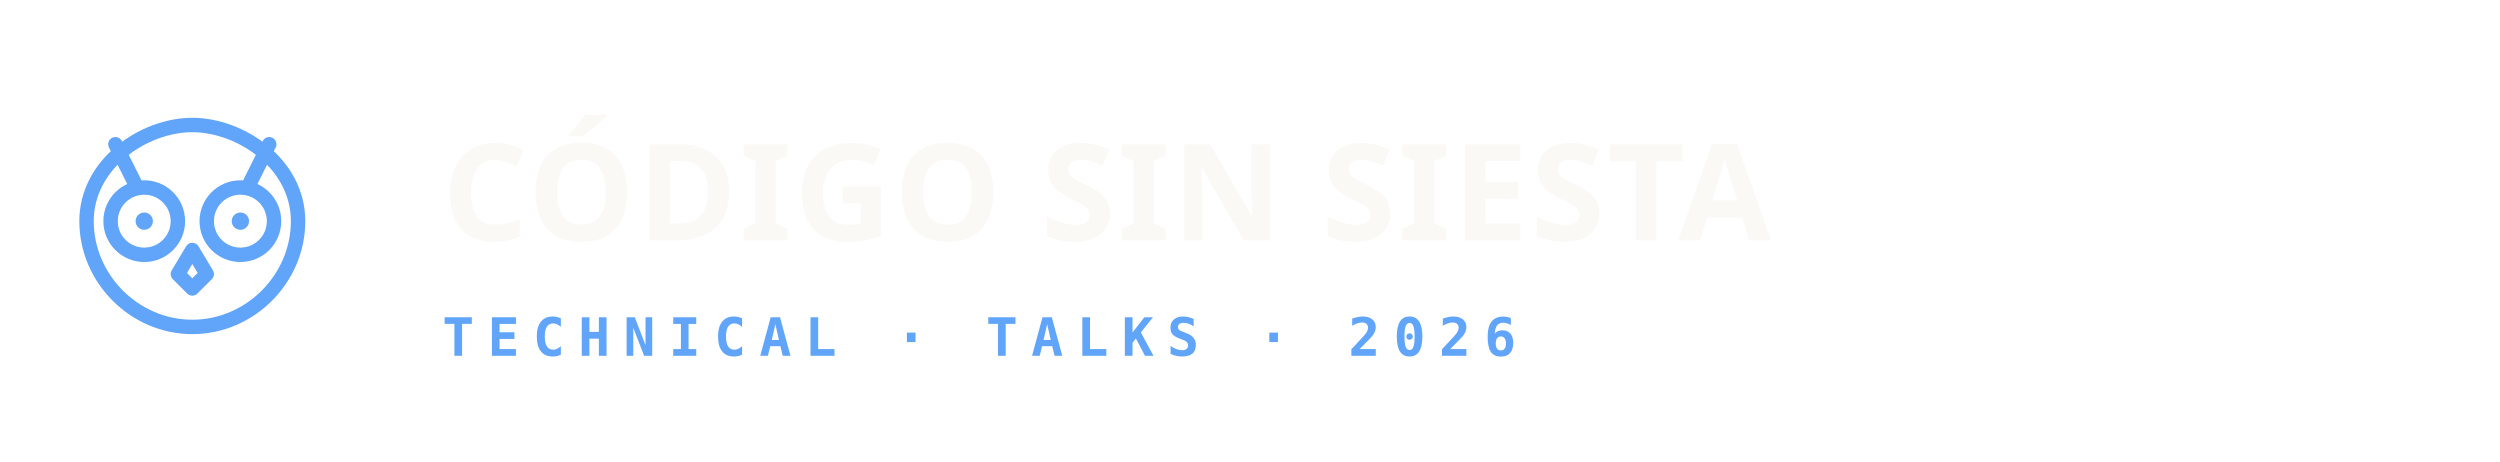
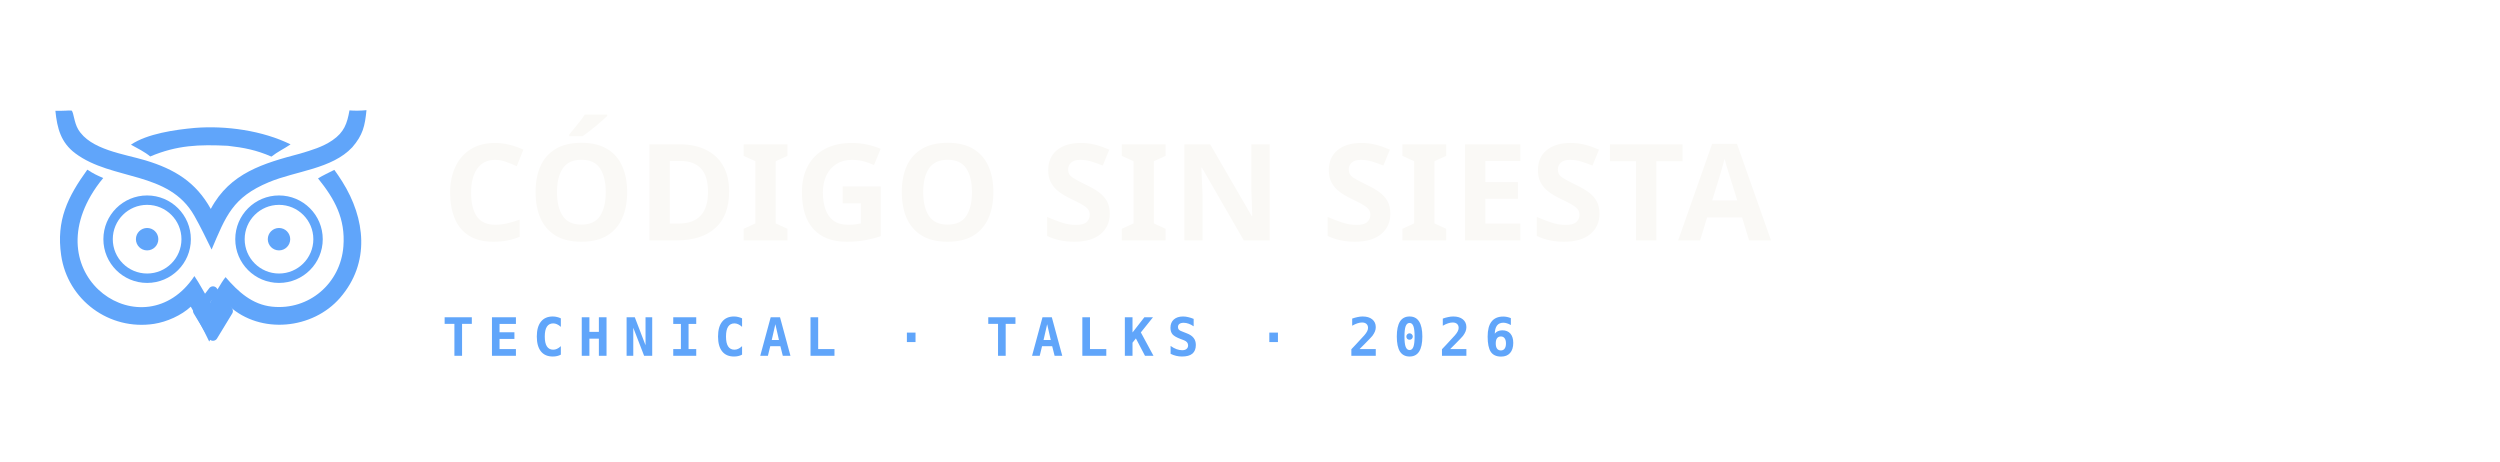
<svg xmlns="http://www.w3.org/2000/svg" viewBox="0 0 520 96" fill="none">
-   <g transform="translate(8 16) scale(1)" stroke="#60A5FA" stroke-width="3" stroke-linecap="round" stroke-linejoin="round" fill="none">
-     <path d="M16 14 L20 22" />
-     <path d="M48 14 L44 22" />
-     <path d="M10 30 C 10 18, 22 10, 32 10 C 42 10, 54 18, 54 30 C 54 42, 44 52, 32 52 C 20 52, 10 42, 10 30 Z" />
-     <circle cx="22" cy="30" r="7" />
-     <circle cx="42" cy="30" r="7" />
-     <circle cx="22" cy="30" r="1.8" fill="#60A5FA" stroke="none" />
-     <circle cx="42" cy="30" r="1.8" fill="#60A5FA" stroke="none" />
-     <path d="M32 36 L29 41 L32 44 L35 41 Z" />
-   </g>
+   <svg x="4" y="20" width="76" height="56" viewBox="25940 20865 18235 13449" color="#60a5fa">
+     <g fill="currentColor" transform="scale(69.3555)">
+       <path d="M589.101 360.074C591.869 358.292 597.719 355.519 600.847 353.924C602.794 356.48 604.808 359.714 606.597 362.44C623.252 389.004 626.849 420.901 604.912 446.158C585.302 468.737 547.778 472.61 525.096 452.012C520.101 460.517 516.039 468.896 510.723 477.568C506.619 469.032 502.192 460.655 497.452 452.455C490.683 458.77 480.102 463.442 471.02 464.843C438.832 469.809 408.761 447.734 404.085 415.423C400.449 390.299 408.751 373.454 422.938 353.781C427.504 356.758 429.417 357.64 434.396 359.821C432.652 361.878 431.008 364.018 429.469 366.233C384.113 431.377 464.177 484.652 500.054 430.435C503.067 434.628 508.314 444.435 511.362 449.491C513.805 445.157 519.531 434.661 522.508 431.188C531.663 441.817 541.7 450.955 555.987 452.456C582.667 455.26 605.292 435.608 607.367 409.154C608.946 389.019 601.068 374.903 589.101 360.074Z" />
+       <path d="M611.748 311.086C615.282 311.435 620.461 311.318 623.994 310.931C622.865 322.387 621.431 328.761 613.782 337.655C599.064 353.343 573.268 354.631 553.684 362.806C527.511 373.731 522.7 387.22 512.449 411.324C508.387 402.997 504.443 394.844 499.983 386.966C481.597 354.493 440.861 361.866 414.338 342.076C403.944 334.321 401.197 324.115 399.935 311.401C402.592 311.456 404.973 311.373 407.615 311.273C409.374 311.15 409.957 311.135 411.709 311.244C413.195 313.068 413.414 319.757 416.295 324.664C425.011 339.507 449.563 342.493 464.784 347.084C485.788 353.418 501.09 362.707 511.855 382.067C525.713 356.031 549.949 349.191 576.3 342.19C584.408 339.754 592.432 337.458 599.49 332.61C607.901 326.833 610.086 320.575 611.748 311.086Z" />
+       <path d="M500.362 323.713C522.82 321.922 549.098 325.617 569.321 335.574C564.502 338.856 560.246 340.693 555.534 344.383C544.754 339.687 535.807 337.91 524.125 336.591C503.495 335.586 487.693 336.076 468.244 344.284C464.403 341.022 458.855 338.295 454.356 335.796C466.119 327.801 486.414 324.975 500.362 323.713Z" />
+     </g>
+     <g fill="none" stroke="currentColor" stroke-width="470" stroke-linejoin="round" stroke-linecap="round">
+       <circle cx="32320" cy="28010" r="1950" />
+       <circle cx="38908" cy="28010" r="1950" />
+       <path d="M35610 30600 L34850 31600 L35610 32850 L36370 31600 Z" />
+     </g>
+     <g fill="currentColor">
+       <circle cx="32320" cy="28010" r="560" />
+       <circle cx="38908" cy="28010" r="560" />
+     </g>
+   </svg>
  <text x="92" y="50" font-family="'Space Grotesk', system-ui, sans-serif" font-size="28" font-weight="900" fill="#FAF9F6" letter-spacing="0.5">CÓDIGO SIN SIESTA</text>
  <text x="92" y="74" font-family="'JetBrains Mono', ui-monospace, monospace" font-size="11" font-weight="600" fill="#60A5FA" letter-spacing="2.8">TECHNICAL · TALKS · 2026</text>
</svg>
